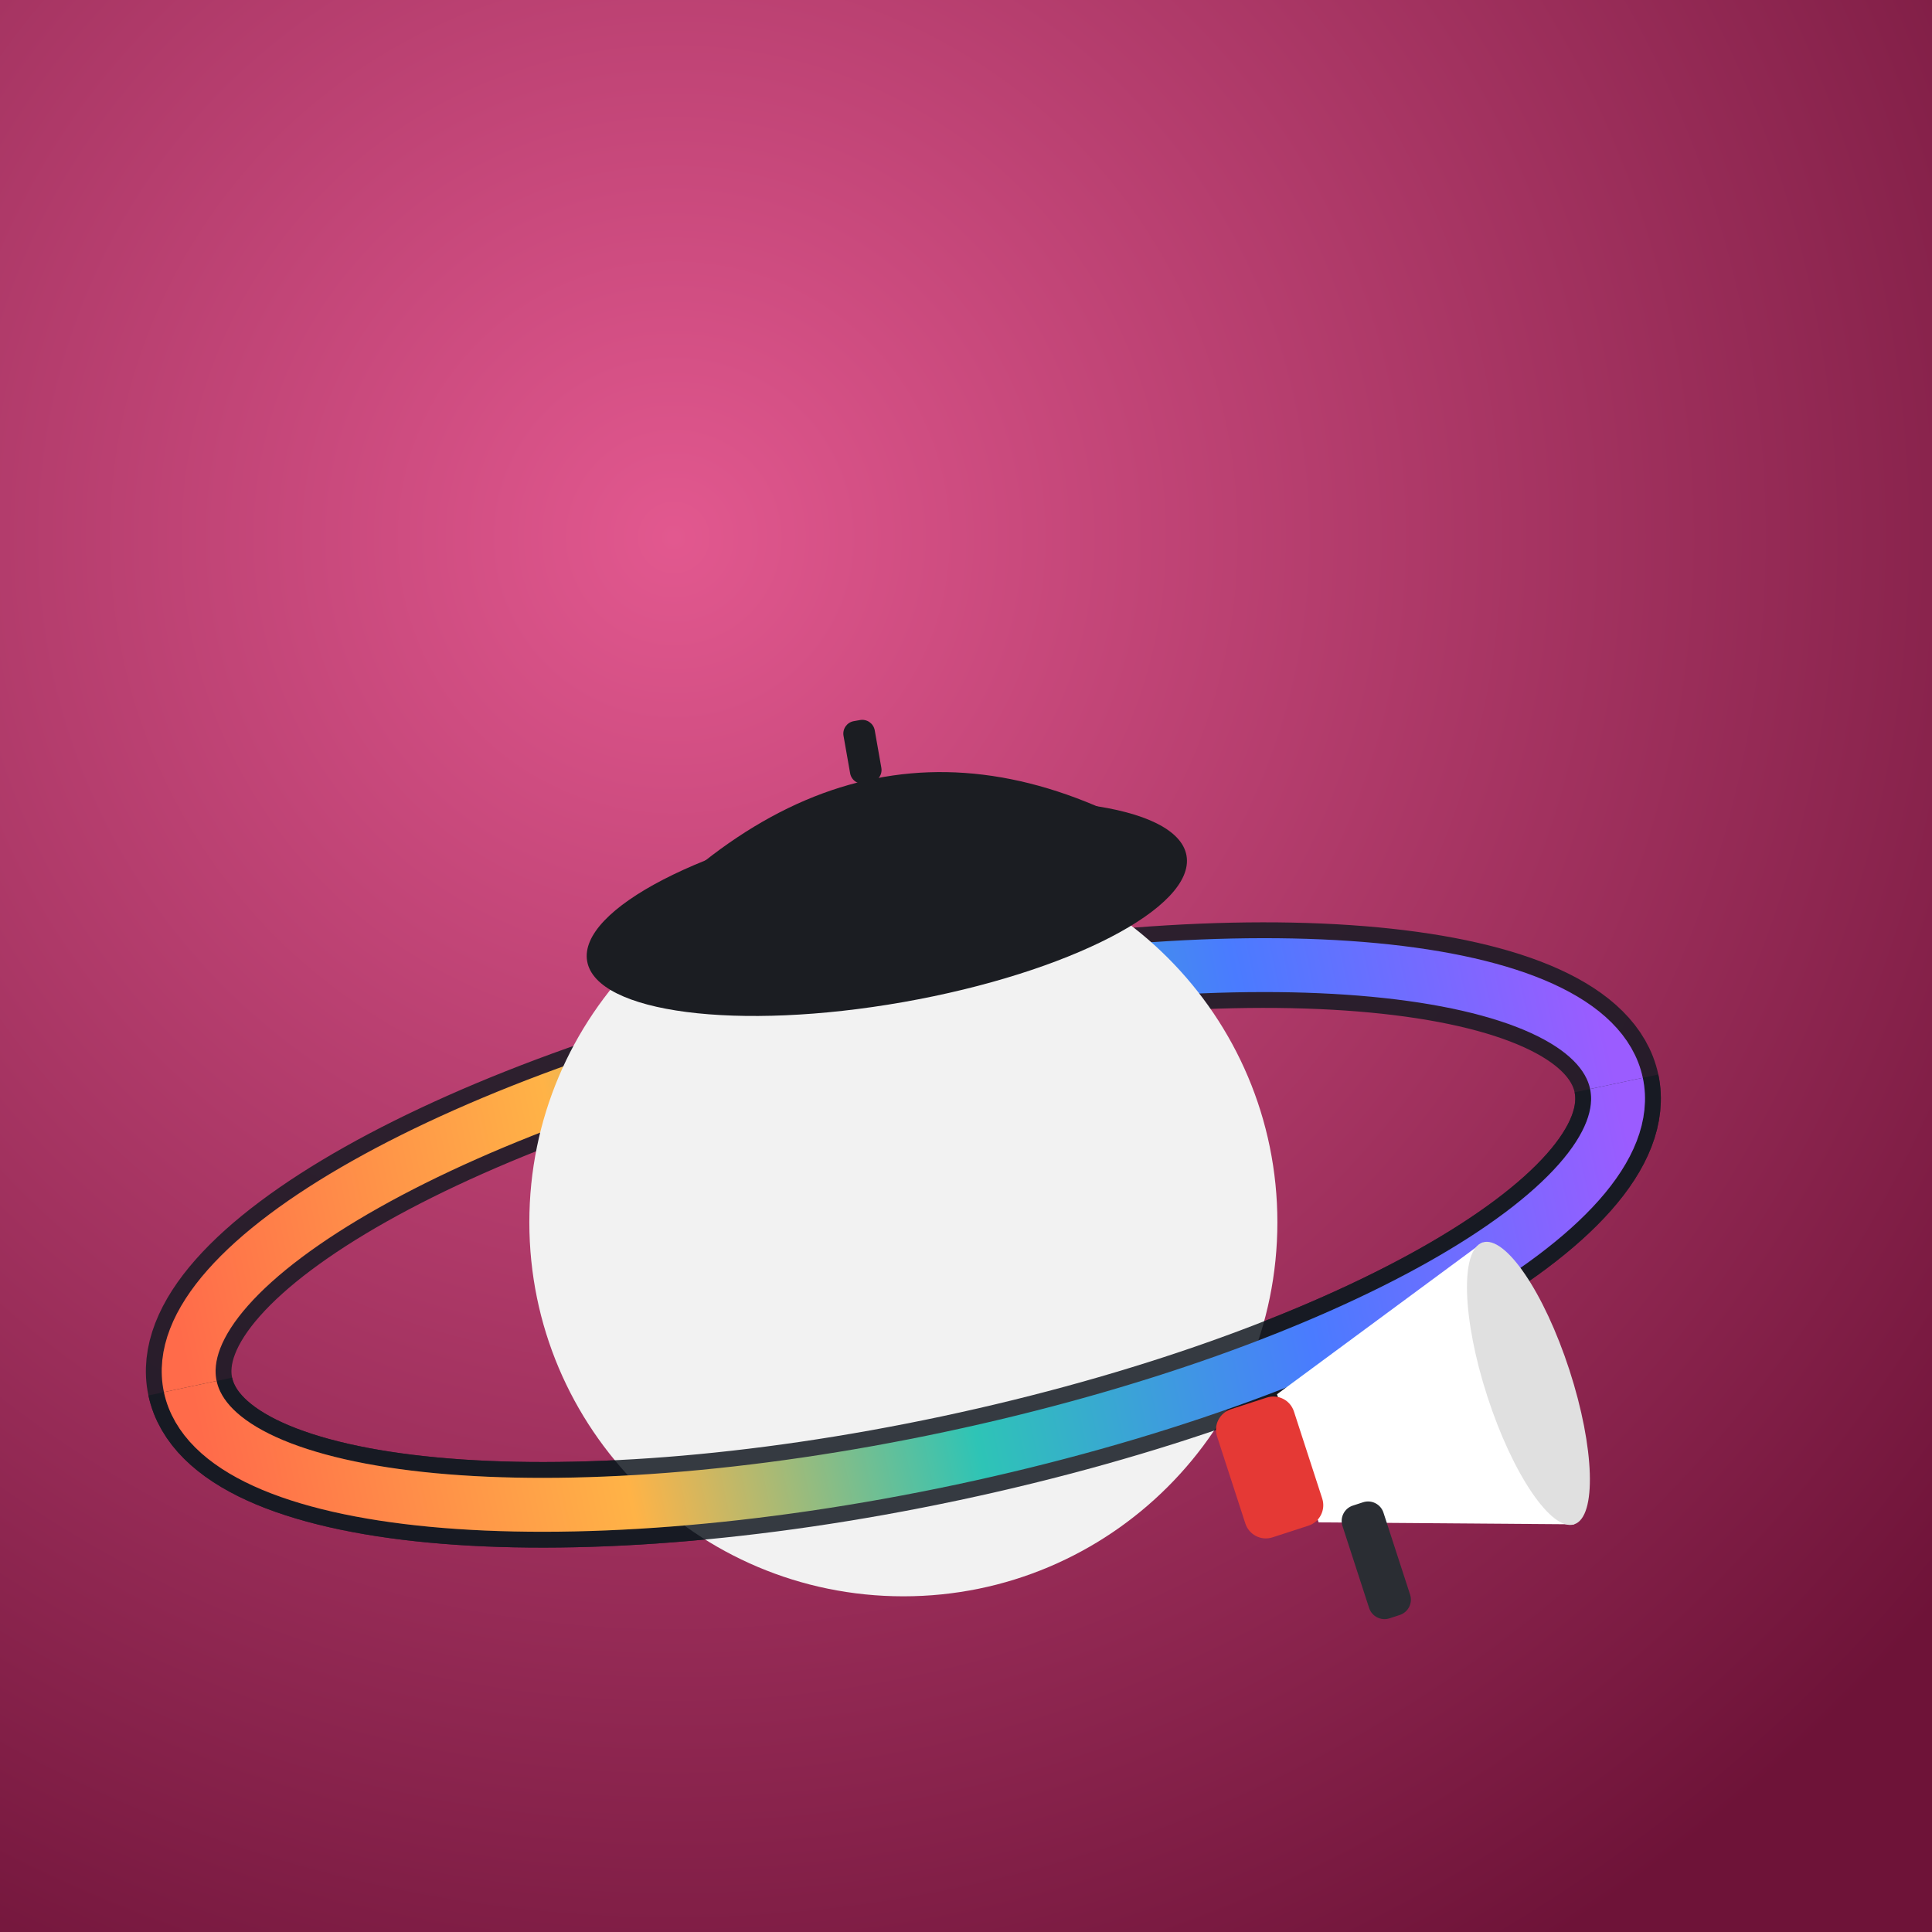
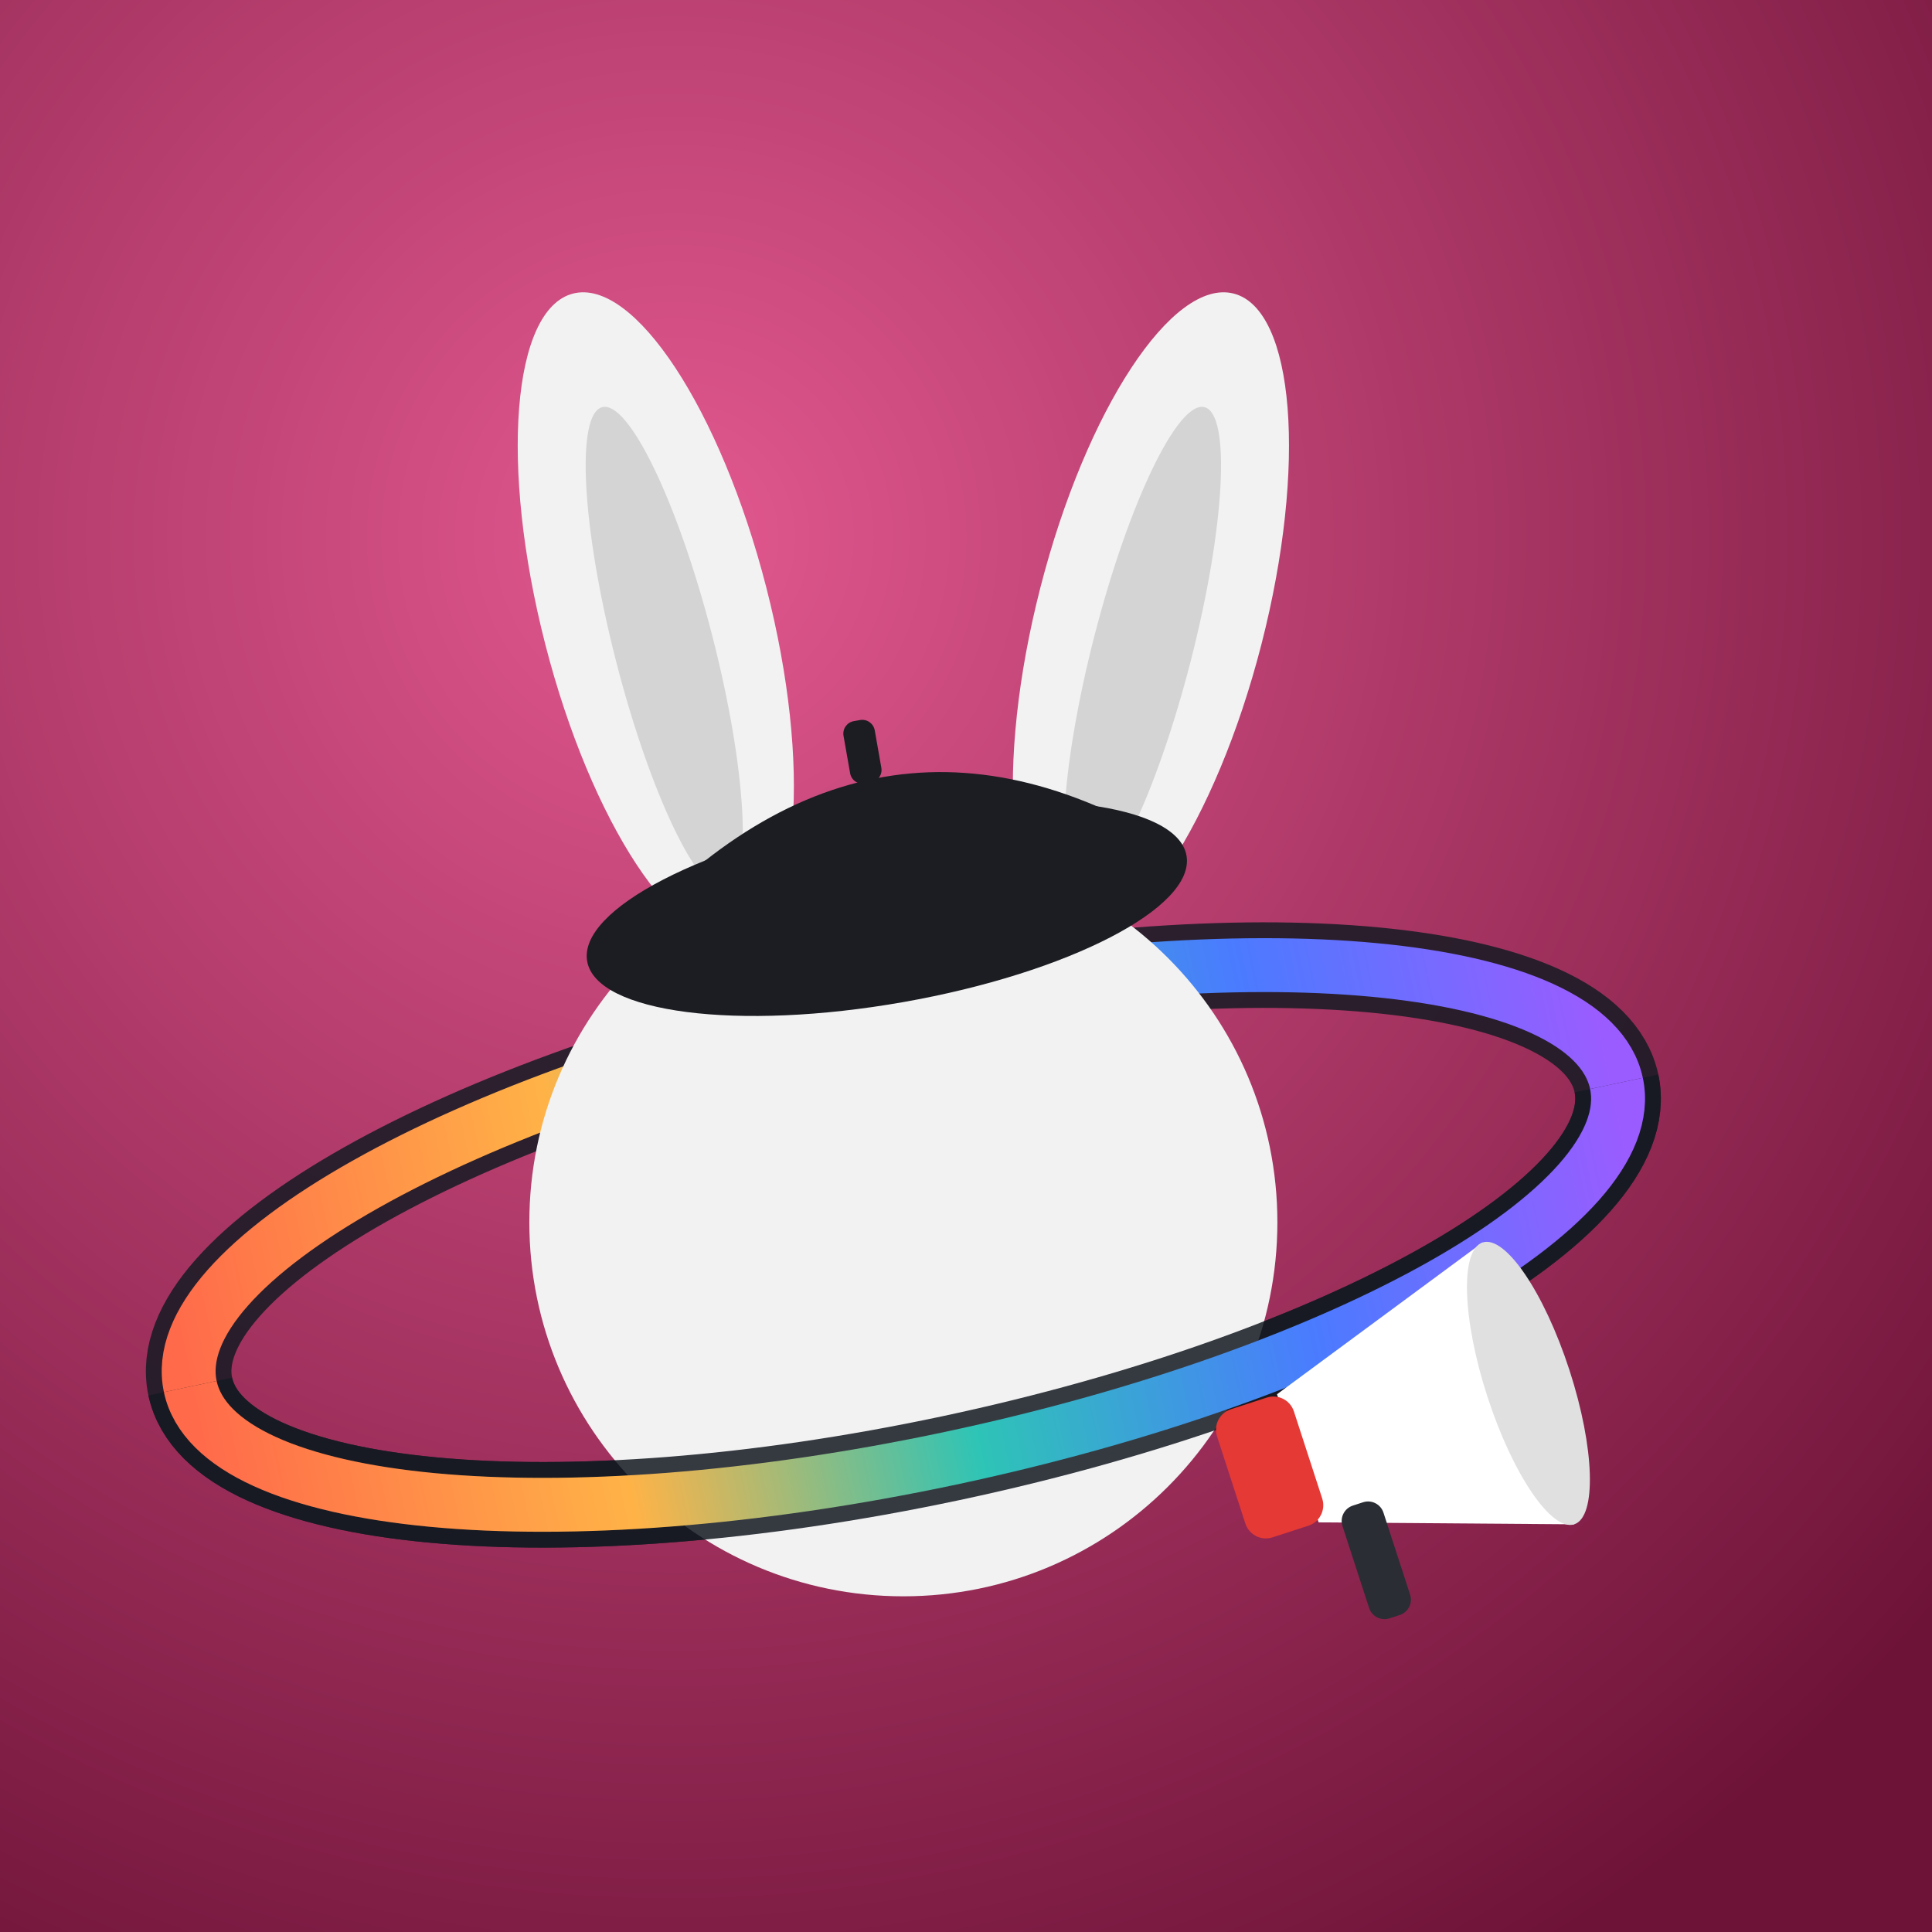
<svg xmlns="http://www.w3.org/2000/svg" viewBox="0 0 512 512" width="512" height="512">
  <defs>
    <radialGradient id="bg" cx="35%" cy="28%" r="85%">
      <stop offset="0" stop-color="#e2588f" />
      <stop offset="1" stop-color="#6e1338" />
    </radialGradient>
    <linearGradient id="ring" gradientUnits="userSpaceOnUse" x1="26" y1="0" x2="486" y2="0">
      <stop offset="0" stop-color="#ff6b4a" />
      <stop offset="0.28" stop-color="#ffb347" />
      <stop offset="0.52" stop-color="#2ec4b6" />
      <stop offset="0.76" stop-color="#4a7bff" />
      <stop offset="1" stop-color="#9b5cff" />
    </linearGradient>
  </defs>
  <rect width="512" height="512" fill="url(#bg)" />
  <g transform="translate(273 250) scale(0.84) translate(-256 -212)">
    <g transform="translate(-40,0) translate(256 300) scale(1.0) translate(-256 -300)">
      <g transform="rotate(-12 256 304)">
        <ellipse cx="256" cy="304" rx="230" ry="72" fill="none" stroke="#151a22" stroke-opacity="0.85" stroke-width="27" />
        <ellipse cx="256" cy="304" rx="230" ry="72" fill="none" stroke="url(#ring)" stroke-width="17" />
+       </g>
+       <g transform="rotate(-14.4 177.9 108.7)">
+         <ellipse cx="177.9" cy="108.7" rx="36" ry="105" fill="#f2f2f2" />
+         <ellipse cx="177.9" cy="119.4" rx="15.7" ry="78.7" fill="#d4d4d4" />
+       </g>
+       <g transform="rotate(14.4 334.1 108.7)">
+         <ellipse cx="334.1" cy="108.7" rx="36" ry="105" fill="#f2f2f2" />
+         <ellipse cx="334.1" cy="119.4" rx="15.7" ry="78.7" fill="#d4d4d4" />
      </g>
      <circle cx="256" cy="300" r="118" fill="#f2f2f2" />
      <g transform="rotate(-12 256 304)">
        <clipPath id="front">
          <rect x="0" y="304" width="512" height="300" />
        </clipPath>
        <g clip-path="url(#front)">
          <ellipse cx="256" cy="304" rx="230" ry="72" fill="none" stroke="#151a22" stroke-opacity="0.85" stroke-width="27" />
          <ellipse cx="256" cy="304" rx="230" ry="72" fill="none" stroke="url(#ring)" stroke-width="17" />
        </g>
      </g>
    </g>
    <g transform="translate(-40 0)">
      <g transform="rotate(-10 256 196)">
        <ellipse cx="250" cy="200" rx="96" ry="30" fill="#1b1d22" />
        <path d="M160 200 Q256 120 342 196" fill="#1b1d22" />
        <rect x="246" y="140" width="10" height="20" rx="4" fill="#1b1d22" />
      </g>
    </g>
    <g transform="translate(326 330) rotate(-18) scale(0.85)">
      <path d="M0 30 L90 0 L90 110 L0 80 Z" fill="#ffffff" />
      <rect x="-26" y="30" width="30" height="50" rx="8" fill="#e53935" />
      <ellipse cx="90" cy="55" rx="16" ry="55" fill="#e0e0e0" />
      <rect x="8" y="78" width="16" height="44" rx="6" fill="#2a2d33" />
    </g>
  </g>
</svg>
